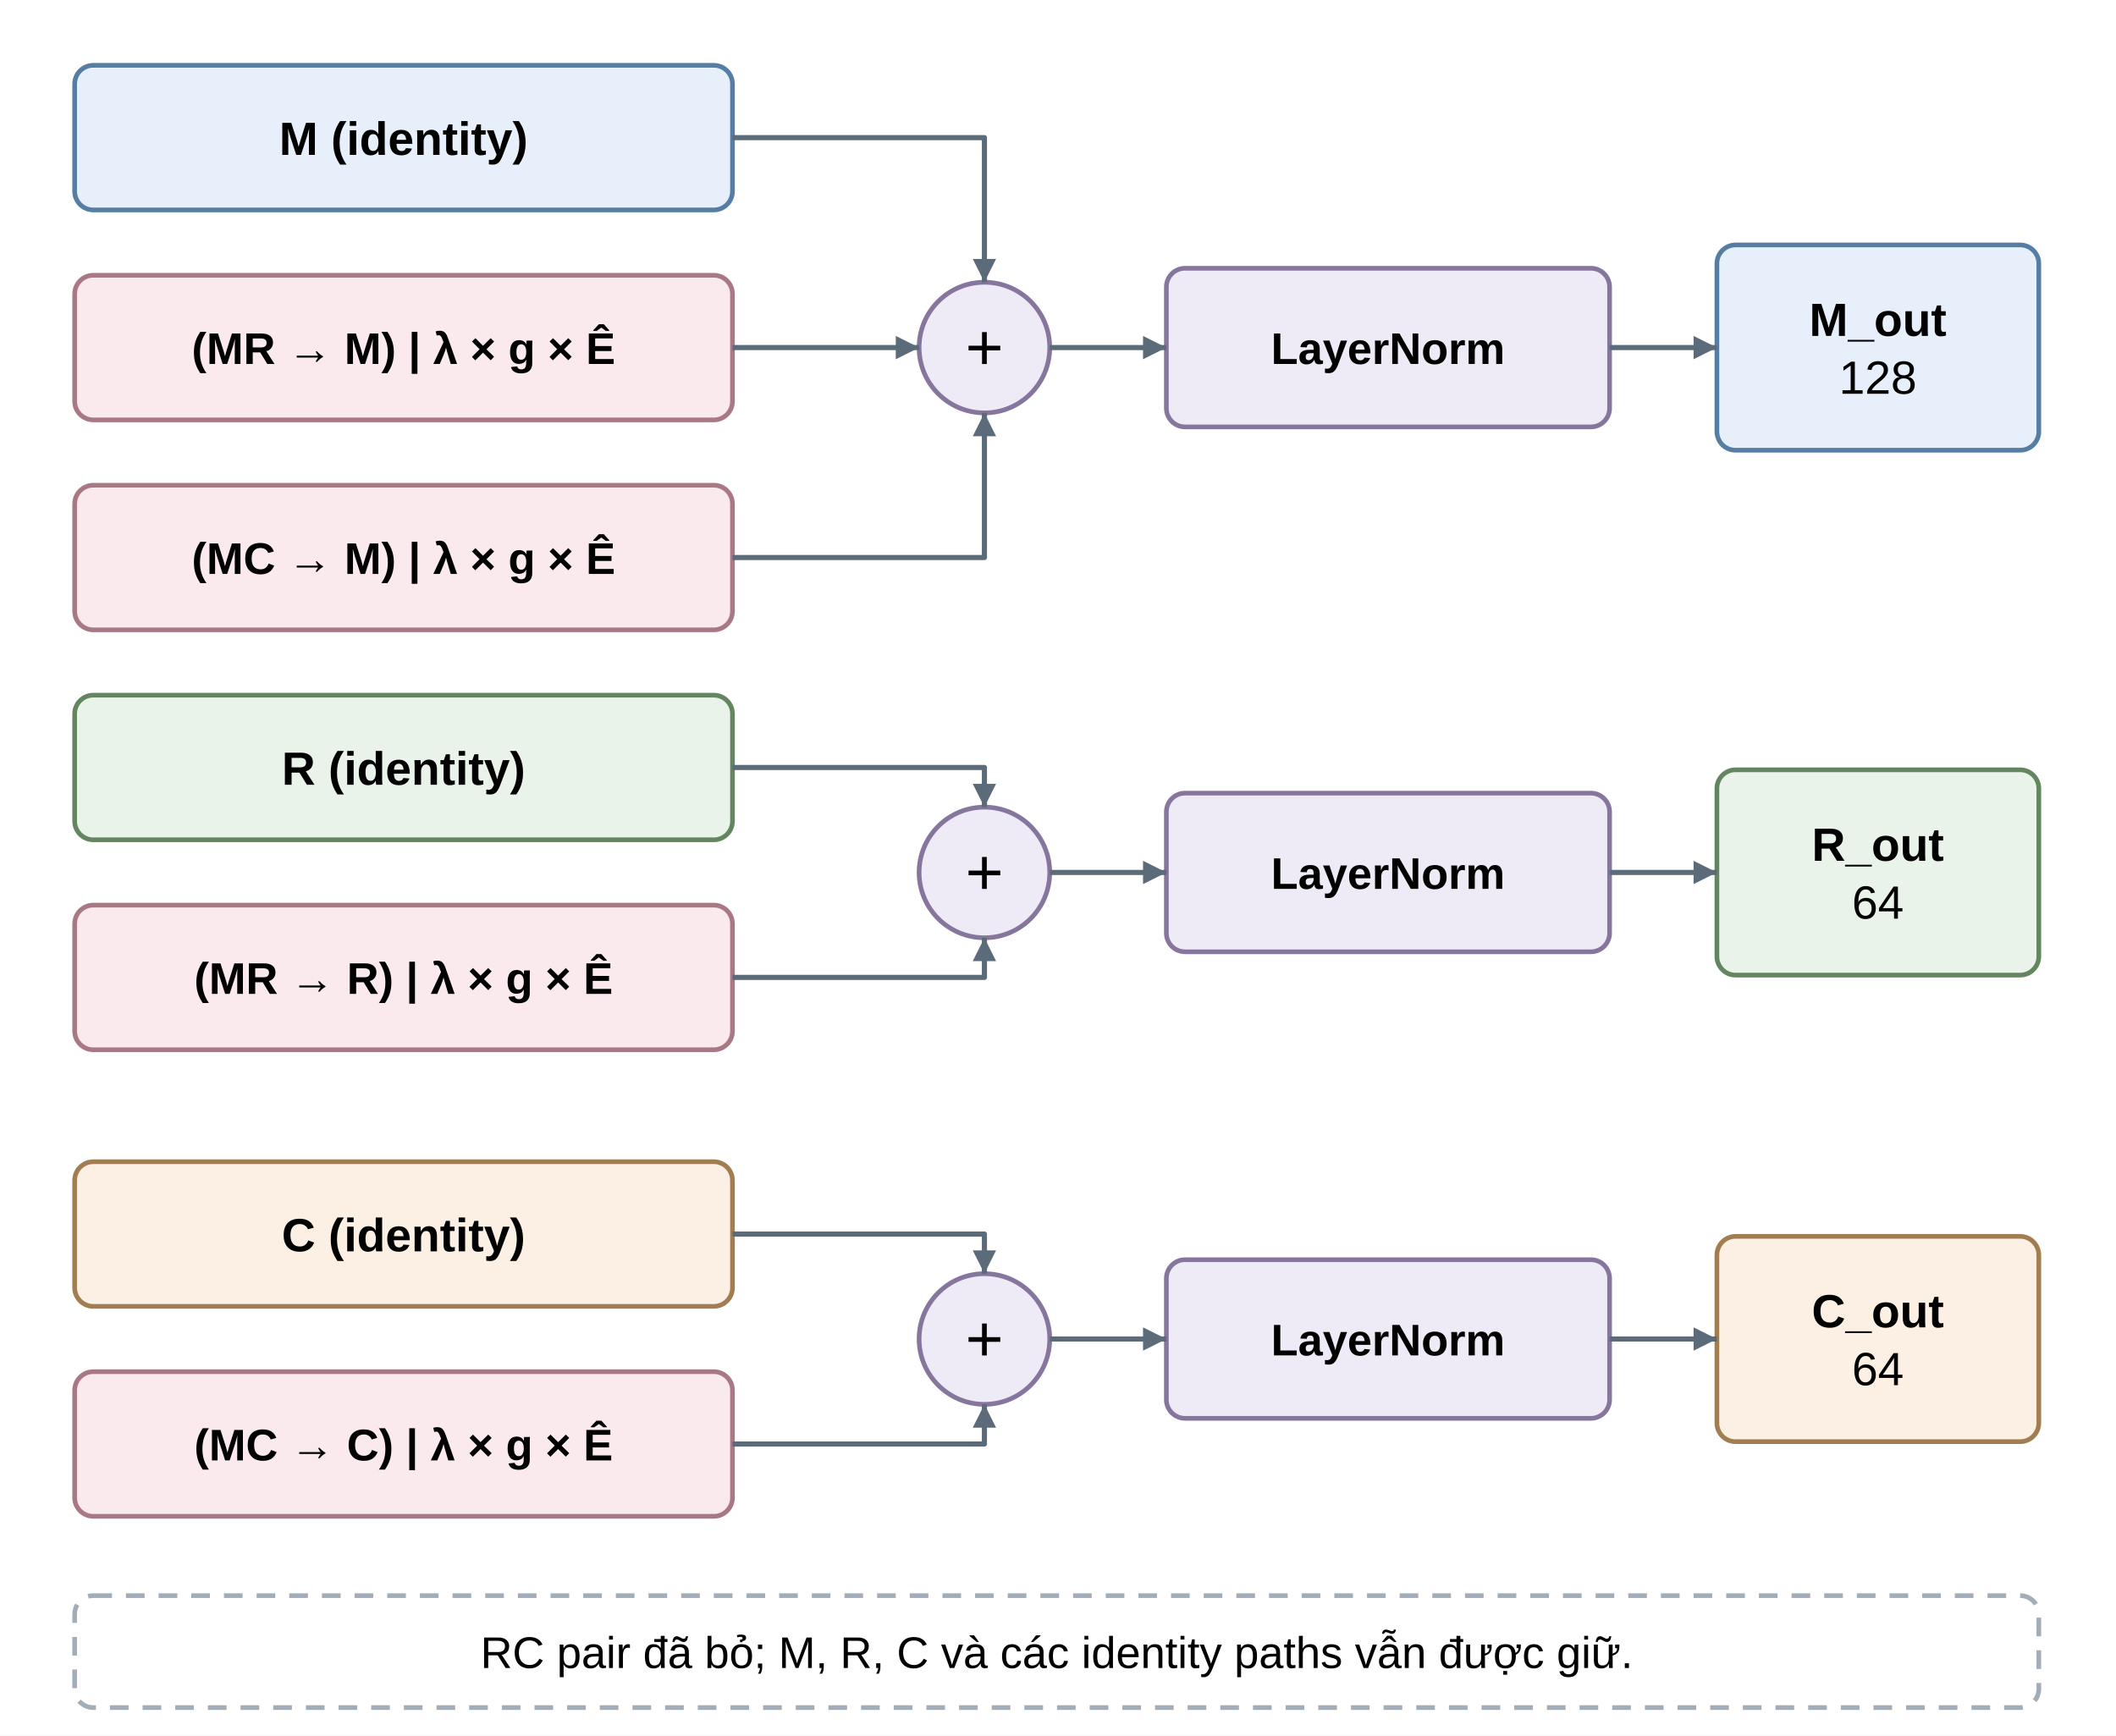
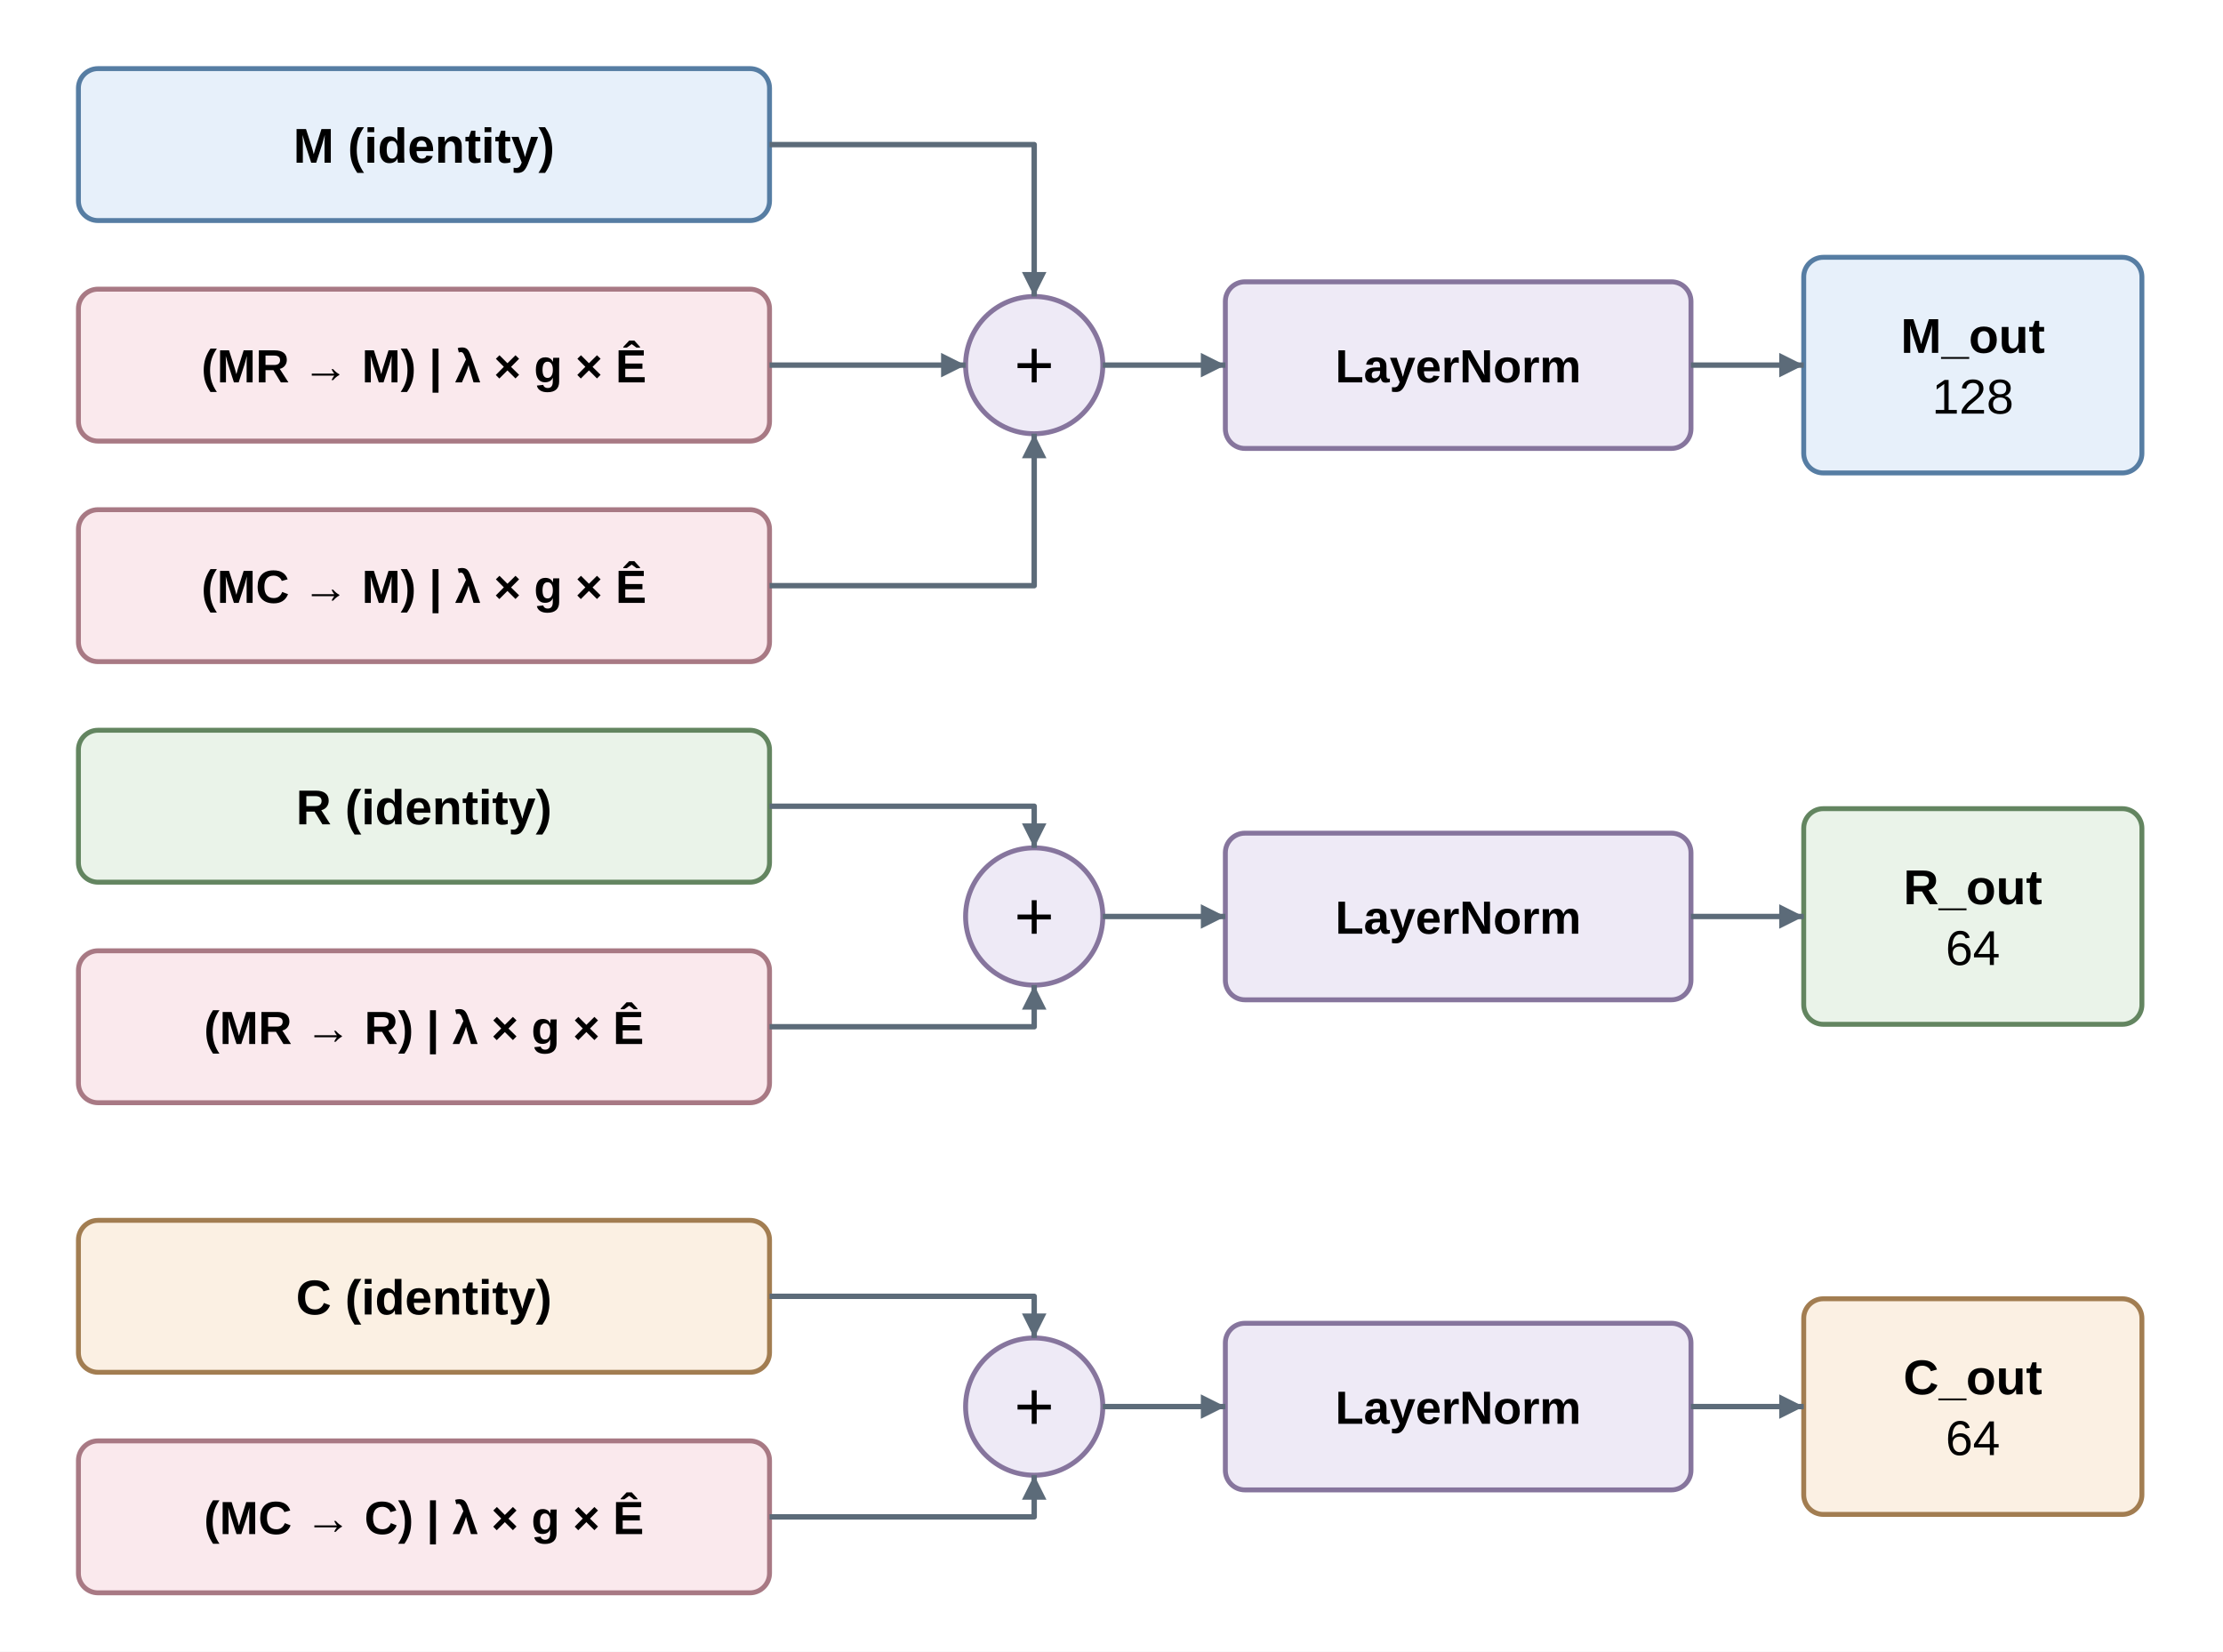
- <svg xmlns="http://www.w3.org/2000/svg" width="160mm" height="131.233mm" viewBox="0 0 453.543 372">
+ <svg xmlns="http://www.w3.org/2000/svg" width="160mm" height="118.886mm" viewBox="0 0 453.543 337">
  <rect width="100%" height="100%" fill="white" />
  <rect x="16" y="14" width="141" height="31" rx="4" fill="#E7F0FA" stroke="#567DA3" stroke-width="1" />
  <text x="86.5" y="33.2" font-family="Arial, DejaVu Sans, sans-serif" font-size="10" font-weight="700" text-anchor="middle" fill="#000000">M  (identity)</text>
  <rect x="16" y="59" width="141" height="31" rx="4" fill="#FAE9ED" stroke="#A87984" stroke-width="1" />
  <text x="86.5" y="78.015" font-family="Arial, DejaVu Sans, sans-serif" font-size="9.5" font-weight="700" text-anchor="middle" fill="#000000">(MR → M)  |  λ × g × Ê</text>
  <rect x="16" y="104" width="141" height="31" rx="4" fill="#FAE9ED" stroke="#A87984" stroke-width="1" />
  <text x="86.5" y="123.015" font-family="Arial, DejaVu Sans, sans-serif" font-size="9.5" font-weight="700" text-anchor="middle" fill="#000000">(MC → M)  |  λ × g × Ê</text>
  <circle cx="211" cy="74.5" r="14" fill="#EEEAF6" stroke="#86759D" stroke-width="1" />
  <text x="211" y="79.26" font-family="Arial, DejaVu Sans, sans-serif" font-size="14" font-weight="400" text-anchor="middle" fill="#000000">+</text>
  <polyline points="157,29.5 211,29.5 211,60.5" fill="none" stroke="#5C6B79" stroke-width="1.1" stroke-linejoin="round" />
  <polygon points="211,60.5 213.5,55.5 208.5,55.5" fill="#5C6B79" />
  <polyline points="157,74.5 197,74.5" fill="none" stroke="#5C6B79" stroke-width="1.1" stroke-linejoin="round" />
  <polygon points="197,74.5 192.0,72.0 192.0,77.0" fill="#5C6B79" />
  <polyline points="157,119.5 211,119.5 211,88.5" fill="none" stroke="#5C6B79" stroke-width="1.1" stroke-linejoin="round" />
  <polygon points="211,88.5 208.5,93.5 213.5,93.5" fill="#5C6B79" />
  <rect x="250" y="57.5" width="95" height="34" rx="4" fill="#EEEAF6" stroke="#86759D" stroke-width="1" />
  <text x="297.5" y="78.015" font-family="Arial, DejaVu Sans, sans-serif" font-size="9.5" font-weight="700" text-anchor="middle" fill="#000000">LayerNorm</text>
  <polyline points="225,74.5 250,74.5" fill="none" stroke="#5C6B79" stroke-width="1.1" stroke-linejoin="round" />
  <polygon points="250,74.5 245.0,72.0 245.0,77.0" fill="#5C6B79" />
  <rect x="368" y="52.5" width="69" height="44" rx="4" fill="#E7F0FA" stroke="#567DA3" stroke-width="1" />
  <text x="402.5" y="72.0" font-family="Arial, DejaVu Sans, sans-serif" font-size="10" font-weight="700" text-anchor="middle" fill="#000000">M_out</text>
  <text x="402.5" y="84.4" font-family="Arial, DejaVu Sans, sans-serif" font-size="10" font-weight="400" text-anchor="middle" fill="#000000">128</text>
  <polyline points="345,74.5 368,74.5" fill="none" stroke="#5C6B79" stroke-width="1.1" stroke-linejoin="round" />
  <polygon points="368,74.5 363.0,72.0 363.0,77.0" fill="#5C6B79" />
  <rect x="16" y="149" width="141" height="31" rx="4" fill="#EAF3E9" stroke="#638560" stroke-width="1" />
  <text x="86.5" y="168.2" font-family="Arial, DejaVu Sans, sans-serif" font-size="10" font-weight="700" text-anchor="middle" fill="#000000">R  (identity)</text>
  <rect x="16" y="194" width="141" height="31" rx="4" fill="#FAE9ED" stroke="#A87984" stroke-width="1" />
  <text x="86.5" y="213.015" font-family="Arial, DejaVu Sans, sans-serif" font-size="9.5" font-weight="700" text-anchor="middle" fill="#000000">(MR → R)  |  λ × g × Ê</text>
  <circle cx="211" cy="187" r="14" fill="#EEEAF6" stroke="#86759D" stroke-width="1" />
  <text x="211" y="191.76" font-family="Arial, DejaVu Sans, sans-serif" font-size="14" font-weight="400" text-anchor="middle" fill="#000000">+</text>
  <polyline points="157,164.5 211,164.5 211,173" fill="none" stroke="#5C6B79" stroke-width="1.1" stroke-linejoin="round" />
  <polygon points="211,173 213.5,168.0 208.5,168.0" fill="#5C6B79" />
  <polyline points="157,209.5 211,209.5 211,201" fill="none" stroke="#5C6B79" stroke-width="1.1" stroke-linejoin="round" />
  <polygon points="211,201 208.5,206.0 213.5,206.0" fill="#5C6B79" />
  <rect x="250" y="170" width="95" height="34" rx="4" fill="#EEEAF6" stroke="#86759D" stroke-width="1" />
  <text x="297.5" y="190.515" font-family="Arial, DejaVu Sans, sans-serif" font-size="9.5" font-weight="700" text-anchor="middle" fill="#000000">LayerNorm</text>
  <polyline points="225,187 250,187" fill="none" stroke="#5C6B79" stroke-width="1.1" stroke-linejoin="round" />
  <polygon points="250,187 245.0,184.5 245.0,189.5" fill="#5C6B79" />
  <rect x="368" y="165" width="69" height="44" rx="4" fill="#EAF3E9" stroke="#638560" stroke-width="1" />
  <text x="402.5" y="184.5" font-family="Arial, DejaVu Sans, sans-serif" font-size="10" font-weight="700" text-anchor="middle" fill="#000000">R_out</text>
  <text x="402.5" y="196.9" font-family="Arial, DejaVu Sans, sans-serif" font-size="10" font-weight="400" text-anchor="middle" fill="#000000">64</text>
  <polyline points="345,187 368,187" fill="none" stroke="#5C6B79" stroke-width="1.1" stroke-linejoin="round" />
  <polygon points="368,187 363.0,184.5 363.0,189.5" fill="#5C6B79" />
  <rect x="16" y="249" width="141" height="31" rx="4" fill="#FBF0E3" stroke="#A27D51" stroke-width="1" />
  <text x="86.5" y="268.2" font-family="Arial, DejaVu Sans, sans-serif" font-size="10" font-weight="700" text-anchor="middle" fill="#000000">C  (identity)</text>
  <rect x="16" y="294" width="141" height="31" rx="4" fill="#FAE9ED" stroke="#A87984" stroke-width="1" />
  <text x="86.5" y="313.015" font-family="Arial, DejaVu Sans, sans-serif" font-size="9.5" font-weight="700" text-anchor="middle" fill="#000000">(MC → C)  |  λ × g × Ê</text>
  <circle cx="211" cy="287" r="14" fill="#EEEAF6" stroke="#86759D" stroke-width="1" />
  <text x="211" y="291.76" font-family="Arial, DejaVu Sans, sans-serif" font-size="14" font-weight="400" text-anchor="middle" fill="#000000">+</text>
  <polyline points="157,264.5 211,264.5 211,273" fill="none" stroke="#5C6B79" stroke-width="1.1" stroke-linejoin="round" />
  <polygon points="211,273 213.5,268.0 208.5,268.0" fill="#5C6B79" />
  <polyline points="157,309.5 211,309.5 211,301" fill="none" stroke="#5C6B79" stroke-width="1.1" stroke-linejoin="round" />
  <polygon points="211,301 208.5,306.0 213.5,306.0" fill="#5C6B79" />
  <rect x="250" y="270" width="95" height="34" rx="4" fill="#EEEAF6" stroke="#86759D" stroke-width="1" />
  <text x="297.5" y="290.515" font-family="Arial, DejaVu Sans, sans-serif" font-size="9.5" font-weight="700" text-anchor="middle" fill="#000000">LayerNorm</text>
  <polyline points="225,287 250,287" fill="none" stroke="#5C6B79" stroke-width="1.1" stroke-linejoin="round" />
  <polygon points="250,287 245.0,284.5 245.0,289.5" fill="#5C6B79" />
  <rect x="368" y="265" width="69" height="44" rx="4" fill="#FBF0E3" stroke="#A27D51" stroke-width="1" />
  <text x="402.5" y="284.5" font-family="Arial, DejaVu Sans, sans-serif" font-size="10" font-weight="700" text-anchor="middle" fill="#000000">C_out</text>
  <text x="402.5" y="296.9" font-family="Arial, DejaVu Sans, sans-serif" font-size="10" font-weight="400" text-anchor="middle" fill="#000000">64</text>
  <polyline points="345,287 368,287" fill="none" stroke="#5C6B79" stroke-width="1.1" stroke-linejoin="round" />
  <polygon points="368,287 363.0,284.5 363.0,289.5" fill="#5C6B79" />
-   <rect x="16" y="342" width="421" height="24" rx="4" fill="#FFFFFF" stroke="#A2ADB7" stroke-width="1" stroke-dasharray="4 3" />
-   <text x="226.5" y="357.515" font-family="Arial, DejaVu Sans, sans-serif" font-size="9.5" font-weight="400" text-anchor="middle" fill="#000000">RC pair đã bỏ; M, R, C và các identity paths vẫn được giữ.</text>
</svg>
